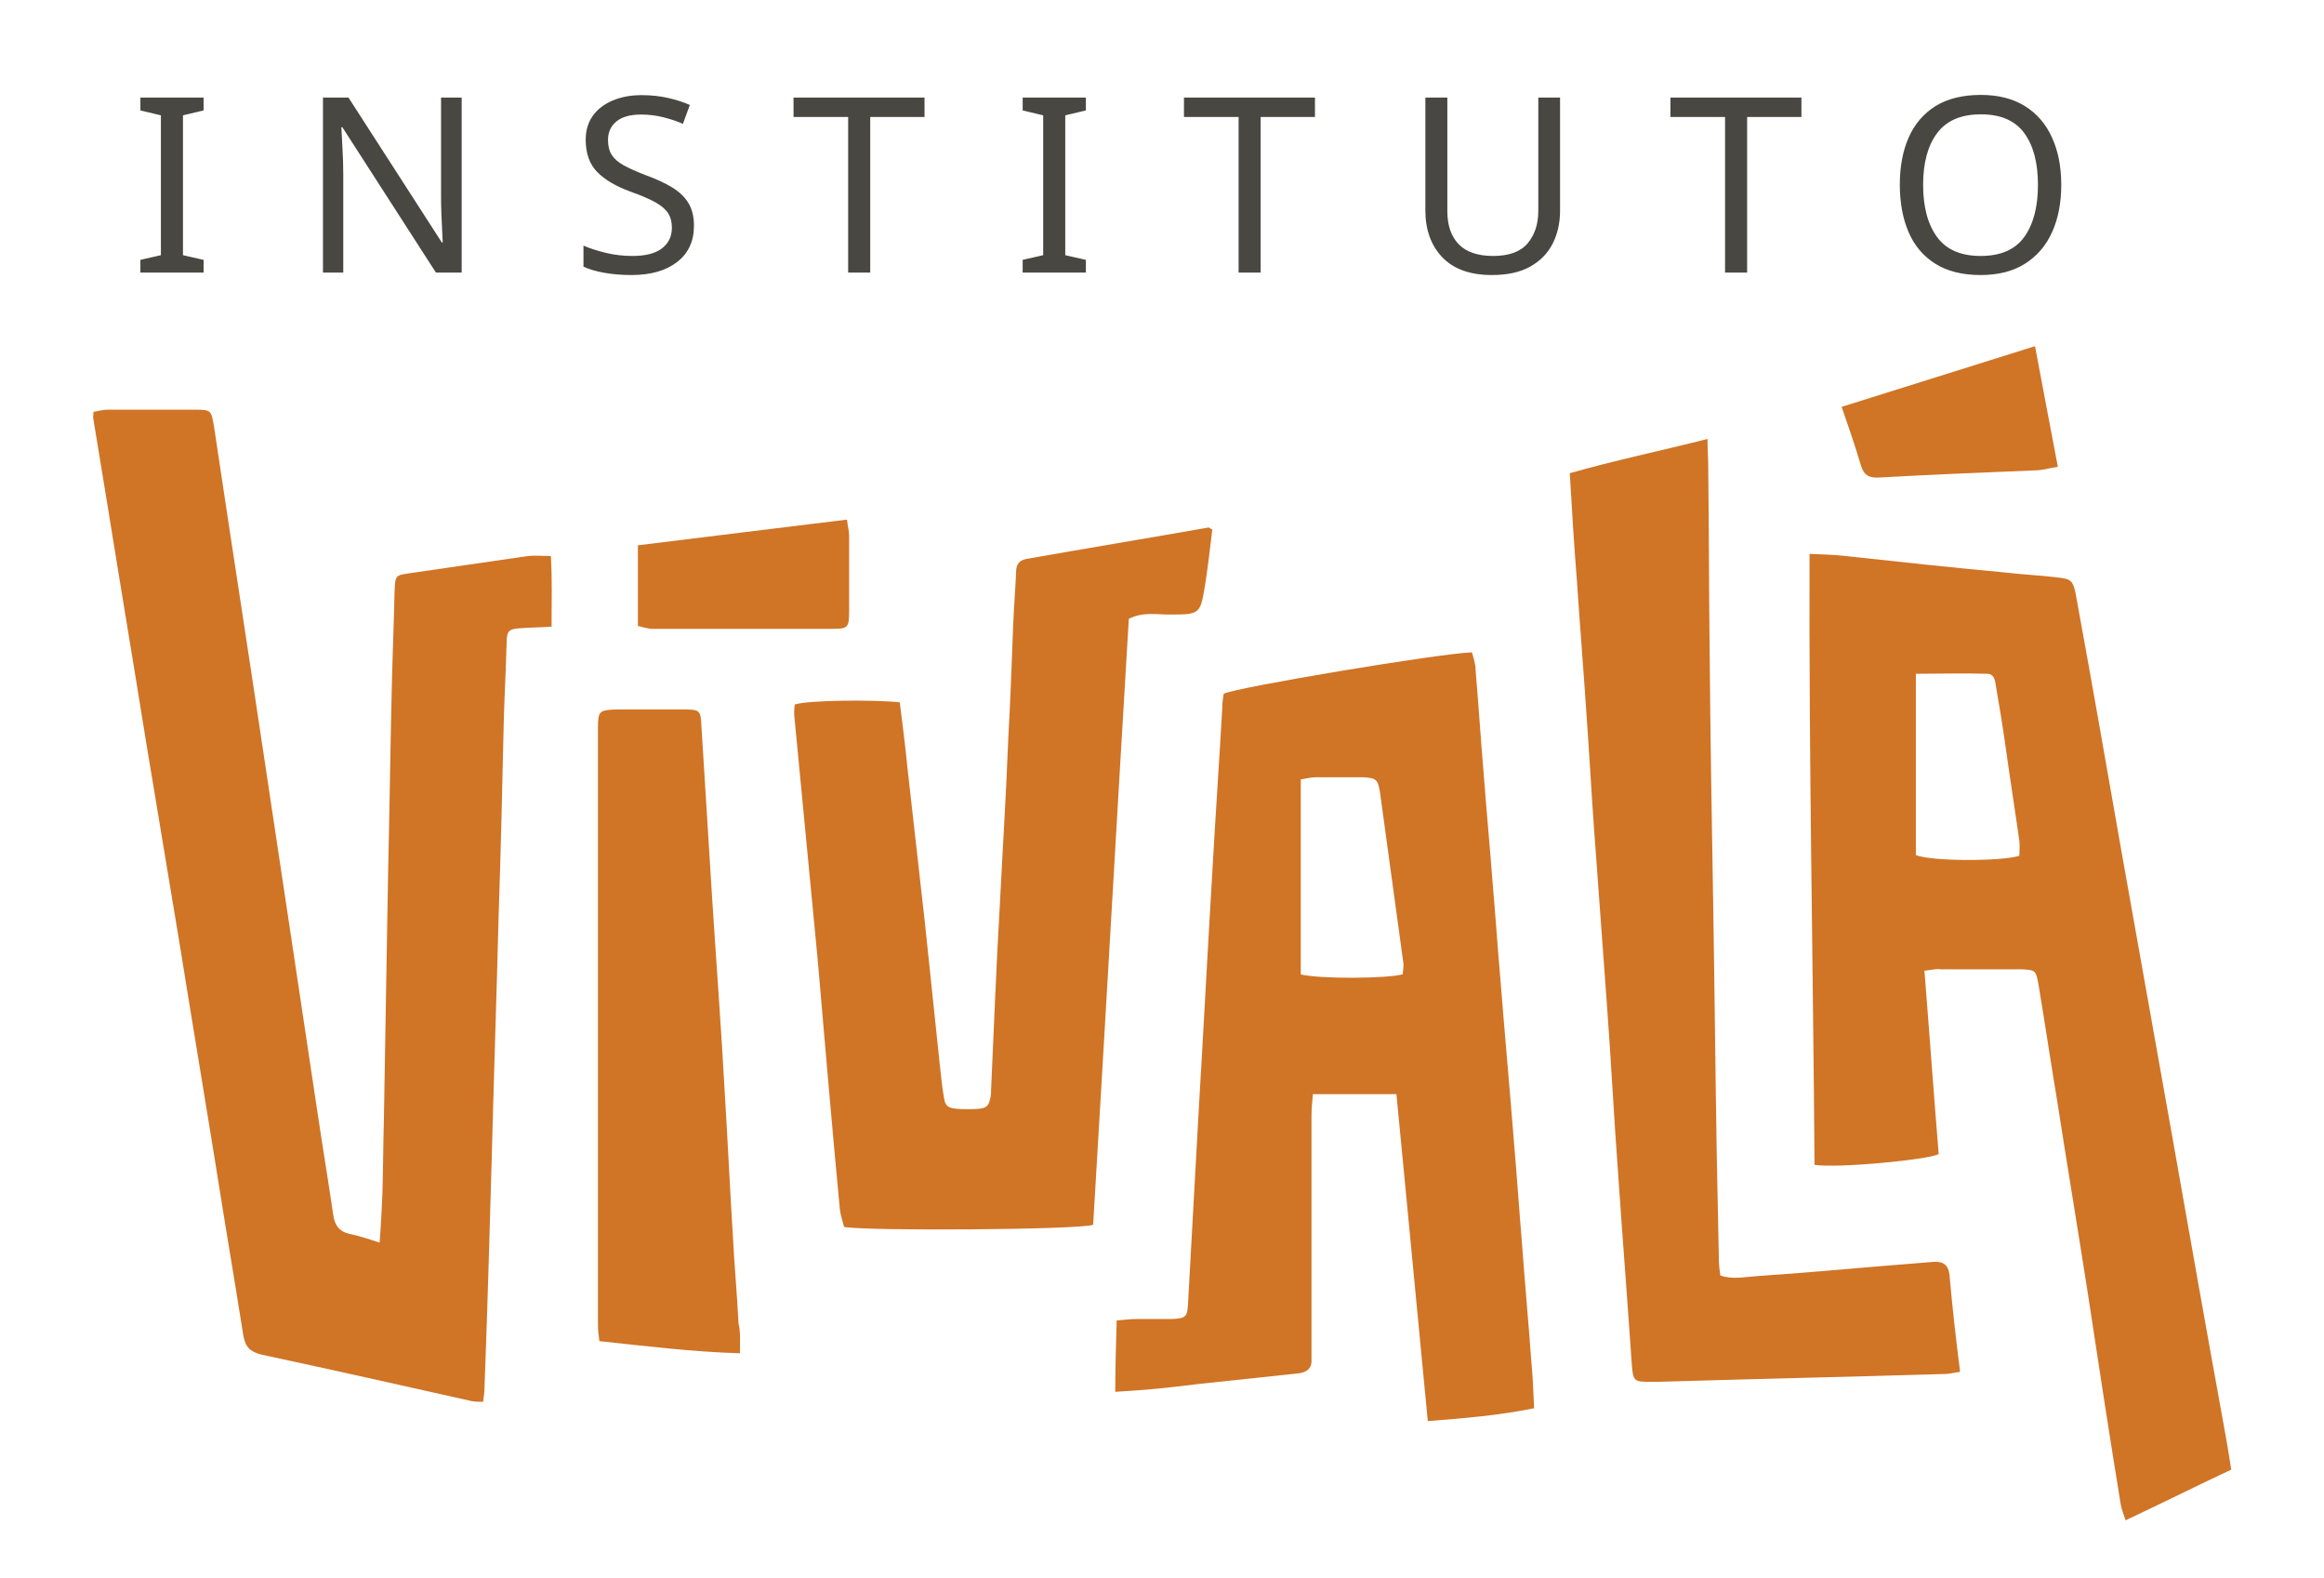
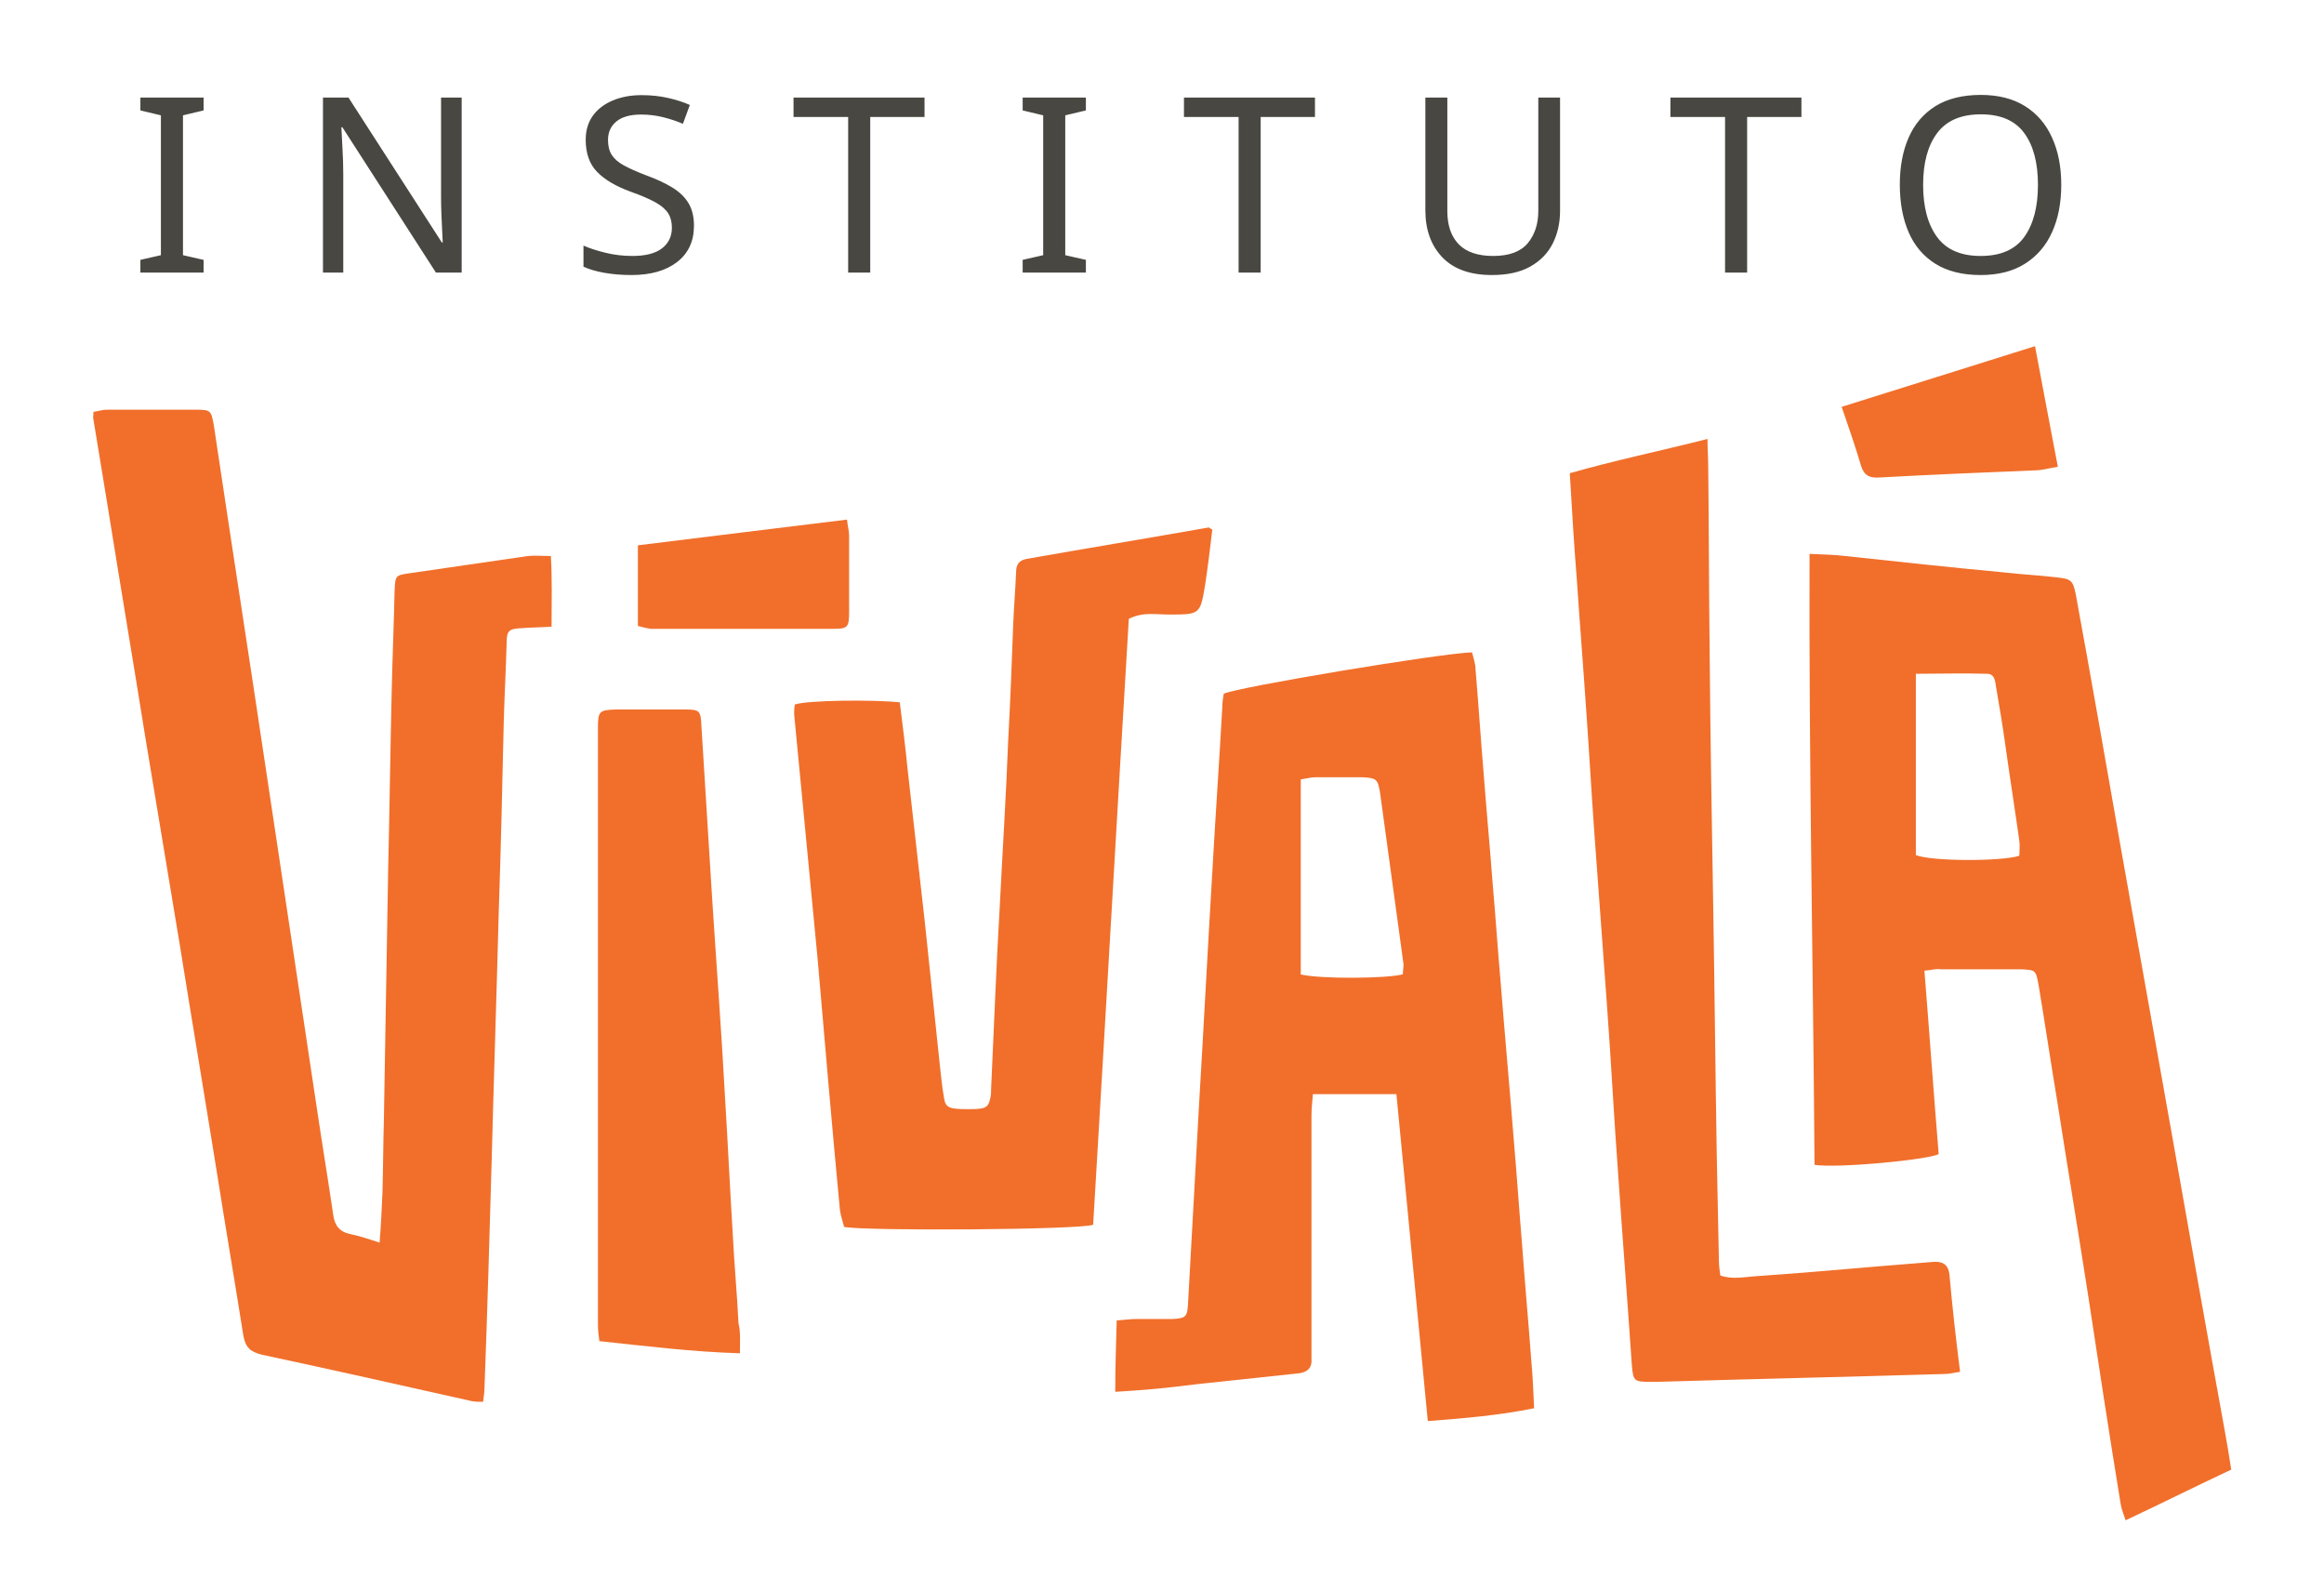
<svg xmlns="http://www.w3.org/2000/svg" version="1.1" id="Camada_1" x="0px" y="0px" viewBox="0 0 325.7 221" style="enable-background:new 0 0 325.7 221;" xml:space="preserve">
  <style type="text/css">
	.st0{fill:#484741;}
	.st1{font-family:'Capriola-Regular';}
	.st2{font-size:34.324px;}
	.st3{letter-spacing:12;}
- 	.st4{fill-rule:evenodd;clip-rule:evenodd;fill:#D07426;}
+ 	.st4{fill-rule:evenodd;clip-rule:evenodd;fill:#F16F2B;}
</style>
  <g id="XMLID_28_">
    <text id="XMLID_25_" transform="matrix(1 0 0 1 18.2994 38.1895)" class="st0 st1 st2 st3">INSTITUTO</text>
    <g id="XMLID_29_">
      <path id="XMLID_24_" class="st4" d="M53.2,174.1c0.2-2.5,0.3-4.7,0.4-7c0.1-3.4,0.1-6.8,0.2-10.2c0.2-11.7,0.4-23.4,0.6-35.1    c0.2-8.4,0.3-16.8,0.5-25.1c0.1-4.6,0.3-9.3,0.4-13.9c0.1-2.2,0.1-2.2,2.2-2.5c5.5-0.8,11-1.6,16.5-2.4c1-0.1,2,0,3.2,0    c0.2,3.3,0.1,6.5,0.1,9.9c-1.5,0.1-2.8,0.1-4.1,0.2c-1.9,0.1-2.2,0.3-2.2,2.2c-0.1,3.6-0.3,7.3-0.4,10.9    c-0.2,8.9-0.4,17.8-0.7,26.6c-0.3,11.7-0.7,23.4-1,35.1c-0.3,10.5-0.6,21.1-1,31.6c0,0.6-0.1,1.3-0.2,2c-0.6,0-1.1,0-1.6-0.1    c-9.8-2.2-19.6-4.4-29.4-6.5c-1.6-0.4-2.3-1-2.6-2.7c-1.2-7.6-2.5-15.2-3.7-22.8c-1.7-10.6-3.5-21.3-5.2-31.9    c-1.6-9.6-3.2-19.3-4.8-28.9c-1.7-10.6-3.5-21.3-5.2-31.9c-0.7-4.3-1.4-8.5-2.1-12.8c-0.1-0.3,0-0.6,0-1.1    c0.7-0.1,1.3-0.3,1.9-0.3c4.1,0,8.3,0,12.4,0c2.2,0,2.2,0.1,2.6,2.4c2.4,16.1,4.9,32.1,7.3,48.2c2.4,16,4.8,32,7.2,47.9    c0.7,4.7,1.5,9.5,2.2,14.3c0.2,1.5,0.9,2.4,2.4,2.7C50.5,173.2,51.7,173.6,53.2,174.1" />
      <path id="XMLID_38_" class="st4" d="M269.7,136c0.7,8.7,1.3,17.2,2,25.7c-1.6,0.8-14.1,2-17.4,1.5c-0.2-28.4-0.8-56.9-0.7-85.6    c1.9,0.1,3.4,0.1,5,0.3c7.4,0.8,14.8,1.6,22.3,2.3c2.5,0.3,5,0.4,7.4,0.7c1.9,0.2,2.2,0.4,2.6,2.3c2.2,12,4.3,24,6.4,36    c2.4,13.5,4.8,26.9,7.2,40.4c2.4,13.6,4.8,27.2,7.3,40.9c0.3,1.7,0.6,3.4,0.9,5.4c-4.9,2.3-9.7,4.7-14.8,7.1    c-0.3-0.9-0.6-1.6-0.7-2.3c-1.6-9.8-3.1-19.6-4.6-29.5c-1.4-9-2.9-18-4.3-27c-0.9-5.4-1.7-10.8-2.6-16.2c-0.4-2.1-0.4-2.1-2.5-2.2    c-3.7,0-7.5,0-11.2,0C271.3,135.7,270.8,135.9,269.7,136 M268.5,94.4v25.4c2.2,0.9,12,0.9,14.5,0.1c0-0.7,0.1-1.4,0-2.1    c-0.6-4.3-1.3-8.7-1.9-13c-0.4-2.9-0.9-5.9-1.4-8.8c-0.1-0.8-0.3-1.6-1.2-1.6C275.1,94.3,271.9,94.4,268.5,94.4" />
      <path id="XMLID_35_" class="st4" d="M156.5,185c1.2-0.1,2-0.2,2.8-0.2c1.7,0,3.3,0,5,0c1.9-0.1,2.1-0.3,2.2-2.2    c0.5-9,1-18.1,1.5-27.1c0.7-11.7,1.3-23.4,2-35c0.4-7.1,0.9-14.2,1.3-21.4c0-0.7,0.1-1.3,0.2-1.9c1.7-0.9,30.5-5.7,34.8-5.8    c0.2,0.8,0.5,1.6,0.5,2.5c0.4,4.7,0.7,9.4,1.1,14.1c0.4,5.3,0.9,10.6,1.3,15.9c0.4,4.5,0.7,9.1,1.1,13.6    c0.6,7.6,1.3,15.2,1.9,22.8c0.4,4.6,0.7,9.2,1.1,13.9c0.4,5.5,0.9,10.9,1.3,16.4c0.2,2.1,0.3,4.3,0.4,6.7c-4.9,1-9.7,1.4-14.9,1.8    c-1.5-15.4-2.9-30.5-4.4-45.8h-11.7c-0.1,1.1-0.2,2.1-0.2,3c0,10.8,0,21.6,0,32.4c0,0.6,0,1.2,0,1.7c0.1,1.2-0.5,1.8-1.7,2    c-4.7,0.5-9.4,1-14.1,1.5c-2.5,0.3-4.9,0.6-7.4,0.8c-1.3,0.1-2.6,0.2-4.3,0.3C156.3,191.7,156.4,188.5,156.5,185 M182.2,136.5    c2.7,0.7,12.4,0.6,14.4,0c0-0.4,0.1-0.9,0.1-1.4c-1.1-8-2.2-16.1-3.3-24.1c-0.3-1.8-0.5-2-2.4-2.1c-2.2,0-4.5,0-6.7,0    c-0.6,0-1.3,0.2-2,0.3V136.5z" />
      <path id="XMLID_19_" class="st4" d="M126.1,98.4c0.4,3.2,0.8,6.3,1.1,9.4c0.8,7.1,1.6,14.2,2.4,21.3c0.7,6.7,1.4,13.4,2.1,20    c0.2,1.6,0.3,3.1,0.6,4.7c0.2,1.4,0.7,1.6,3.4,1.6c2.5,0,2.8-0.2,3.1-1.6c0.1-0.4,0.1-0.8,0.1-1.2c0.4-8.5,0.7-16.9,1.2-25.4    c0.4-7.9,0.9-15.7,1.2-23.6c0.3-5.4,0.5-10.8,0.7-16.2c0.1-2.4,0.3-4.8,0.4-7.2c0-1.1,0.4-1.7,1.5-1.9c8.5-1.5,17-2.9,25.5-4.4    c0.1,0,0.1,0.1,0.5,0.3c-0.3,2.5-0.6,5.1-1,7.7c-0.7,4.2-0.7,4.2-5.1,4.2c-1.8,0-3.6-0.4-5.6,0.6c-1.7,28.3-3.3,56.6-5,84.9    c-2,0.7-31.6,0.9-34.9,0.3c-0.2-0.8-0.5-1.6-0.6-2.5c-1.1-11.6-2.1-23.3-3.1-34.9c-1.1-11.5-2.2-22.9-3.3-34.4c0-0.5,0-1,0.1-1.4    C113.2,98.1,122.3,98,126.1,98.4" />
      <path id="XMLID_18_" class="st4" d="M274.7,192.2c-0.8,0.1-1.4,0.3-2.1,0.3c-13.4,0.4-26.9,0.7-40.3,1.1c-0.3,0-0.7,0-1,0    c-2.3,0-2.4-0.1-2.6-2.3c-0.6-8.9-1.3-17.7-1.9-26.5c-0.6-8-1-16-1.6-24.1c-0.6-8.2-1.2-16.4-1.8-24.6c-0.4-5.5-0.7-11.1-1.1-16.6    c-0.4-6-0.9-12.1-1.3-18.1c-0.4-5-0.7-9.9-1-15.1c6.3-1.8,12.6-3.1,19.3-4.8c0,1.4,0.1,2.6,0.1,3.7c0.1,8.7,0.1,17.4,0.2,26.1    c0.1,11.9,0.3,23.7,0.5,35.6c0.2,11.7,0.3,23.4,0.5,35.1c0.1,4.9,0.2,9.8,0.3,14.7c0,0.6,0.1,1.3,0.2,2c1.7,0.6,3.4,0.2,5,0.1    c5.8-0.4,11.6-0.9,17.4-1.4c2.5-0.2,5-0.4,7.4-0.6c1.3-0.1,2.1,0.3,2.3,1.7C273.6,183,274.1,187.5,274.7,192.2" />
      <path id="XMLID_17_" class="st4" d="M103.7,189.6c-6.7-0.2-13.1-1-19.7-1.7c-0.1-0.8-0.2-1.5-0.2-2.3c0-27.9,0-55.7,0-83.6    c0-2.4,0.2-2.5,2.5-2.6c3.2,0,6.5,0,9.7,0c2.1,0,2.2,0.2,2.3,2.3c0.5,8,1,16.1,1.5,24.1c0.6,9.3,1.3,18.5,1.8,27.8    c0.4,6.5,0.7,12.9,1.1,19.4c0.2,4.1,0.6,8.3,0.8,12.4C103.8,186.6,103.7,187.9,103.7,189.6" />
      <path id="XMLID_16_" class="st4" d="M89.4,87.7V76.4c9.8-1.2,19.4-2.4,29.3-3.6c0.1,0.9,0.3,1.6,0.3,2.2c0,3.6,0,7.1,0,10.7    c0,2.2-0.2,2.4-2.2,2.4c-8.5,0-17.1,0-25.6,0C90.6,88,90.1,87.9,89.4,87.7" />
      <path id="XMLID_15_" class="st4" d="M285.2,48.5c1.1,5.8,2.1,11.2,3.2,16.9c-1.3,0.2-2.2,0.5-3.2,0.5c-7.3,0.3-14.6,0.6-21.8,1    c-1.4,0.1-2.2-0.3-2.6-1.7c-0.8-2.7-1.7-5.3-2.7-8.2C267.1,54.2,275.9,51.4,285.2,48.5" />
    </g>
  </g>
</svg>
